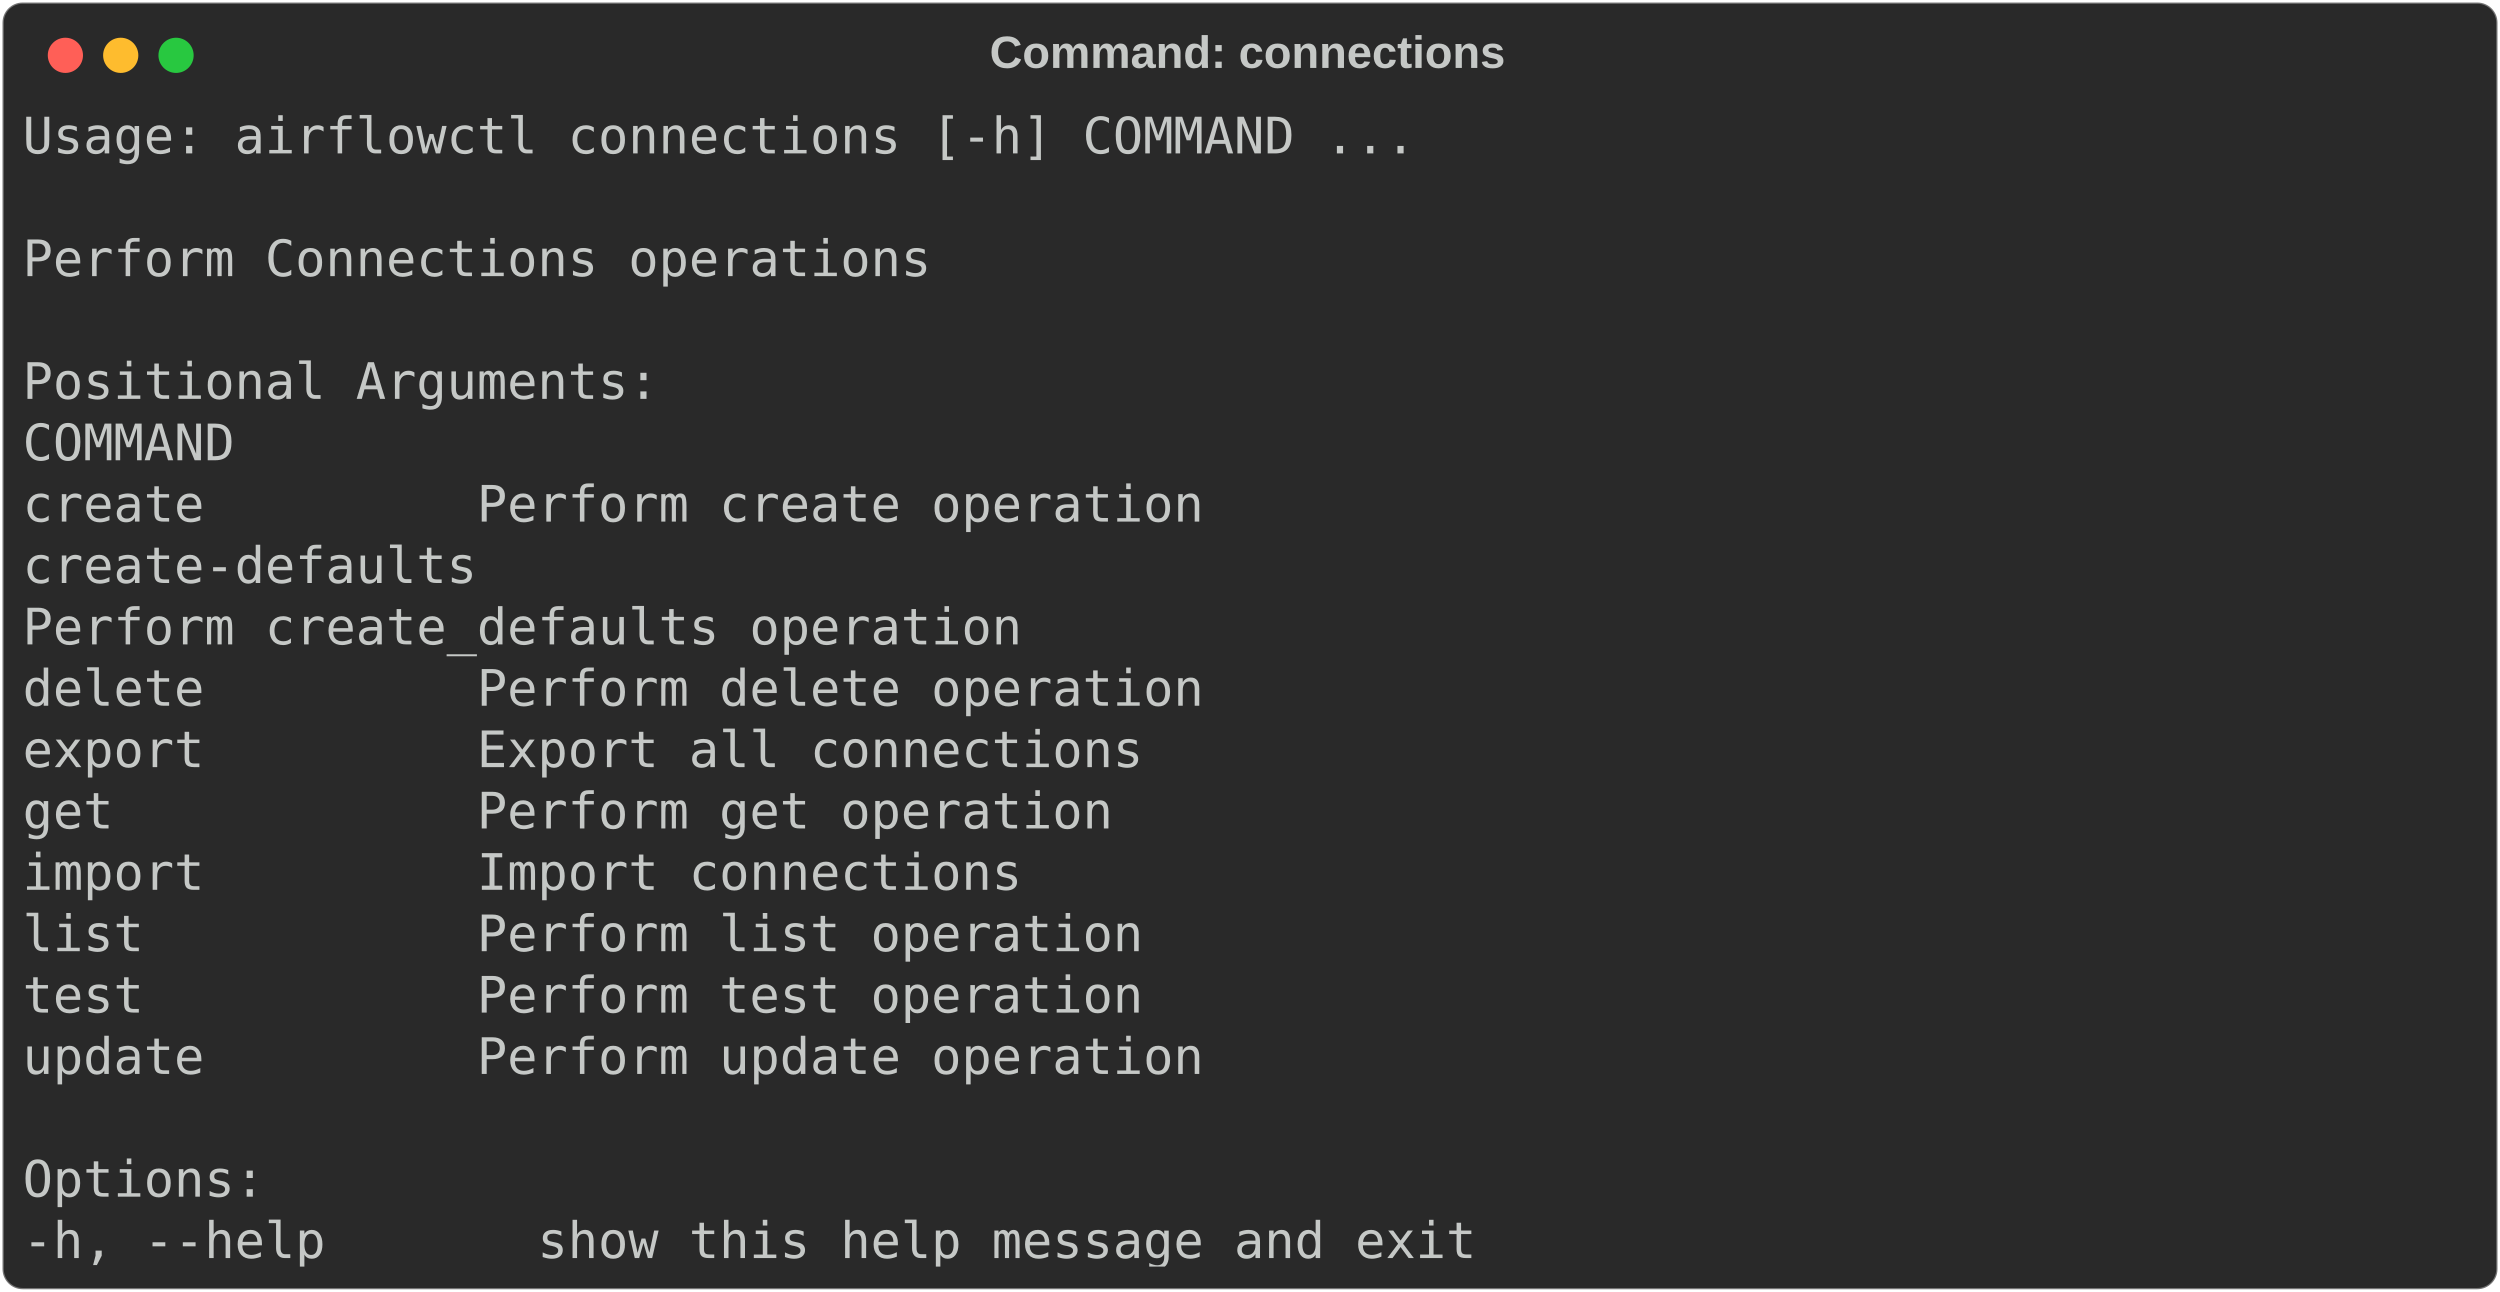
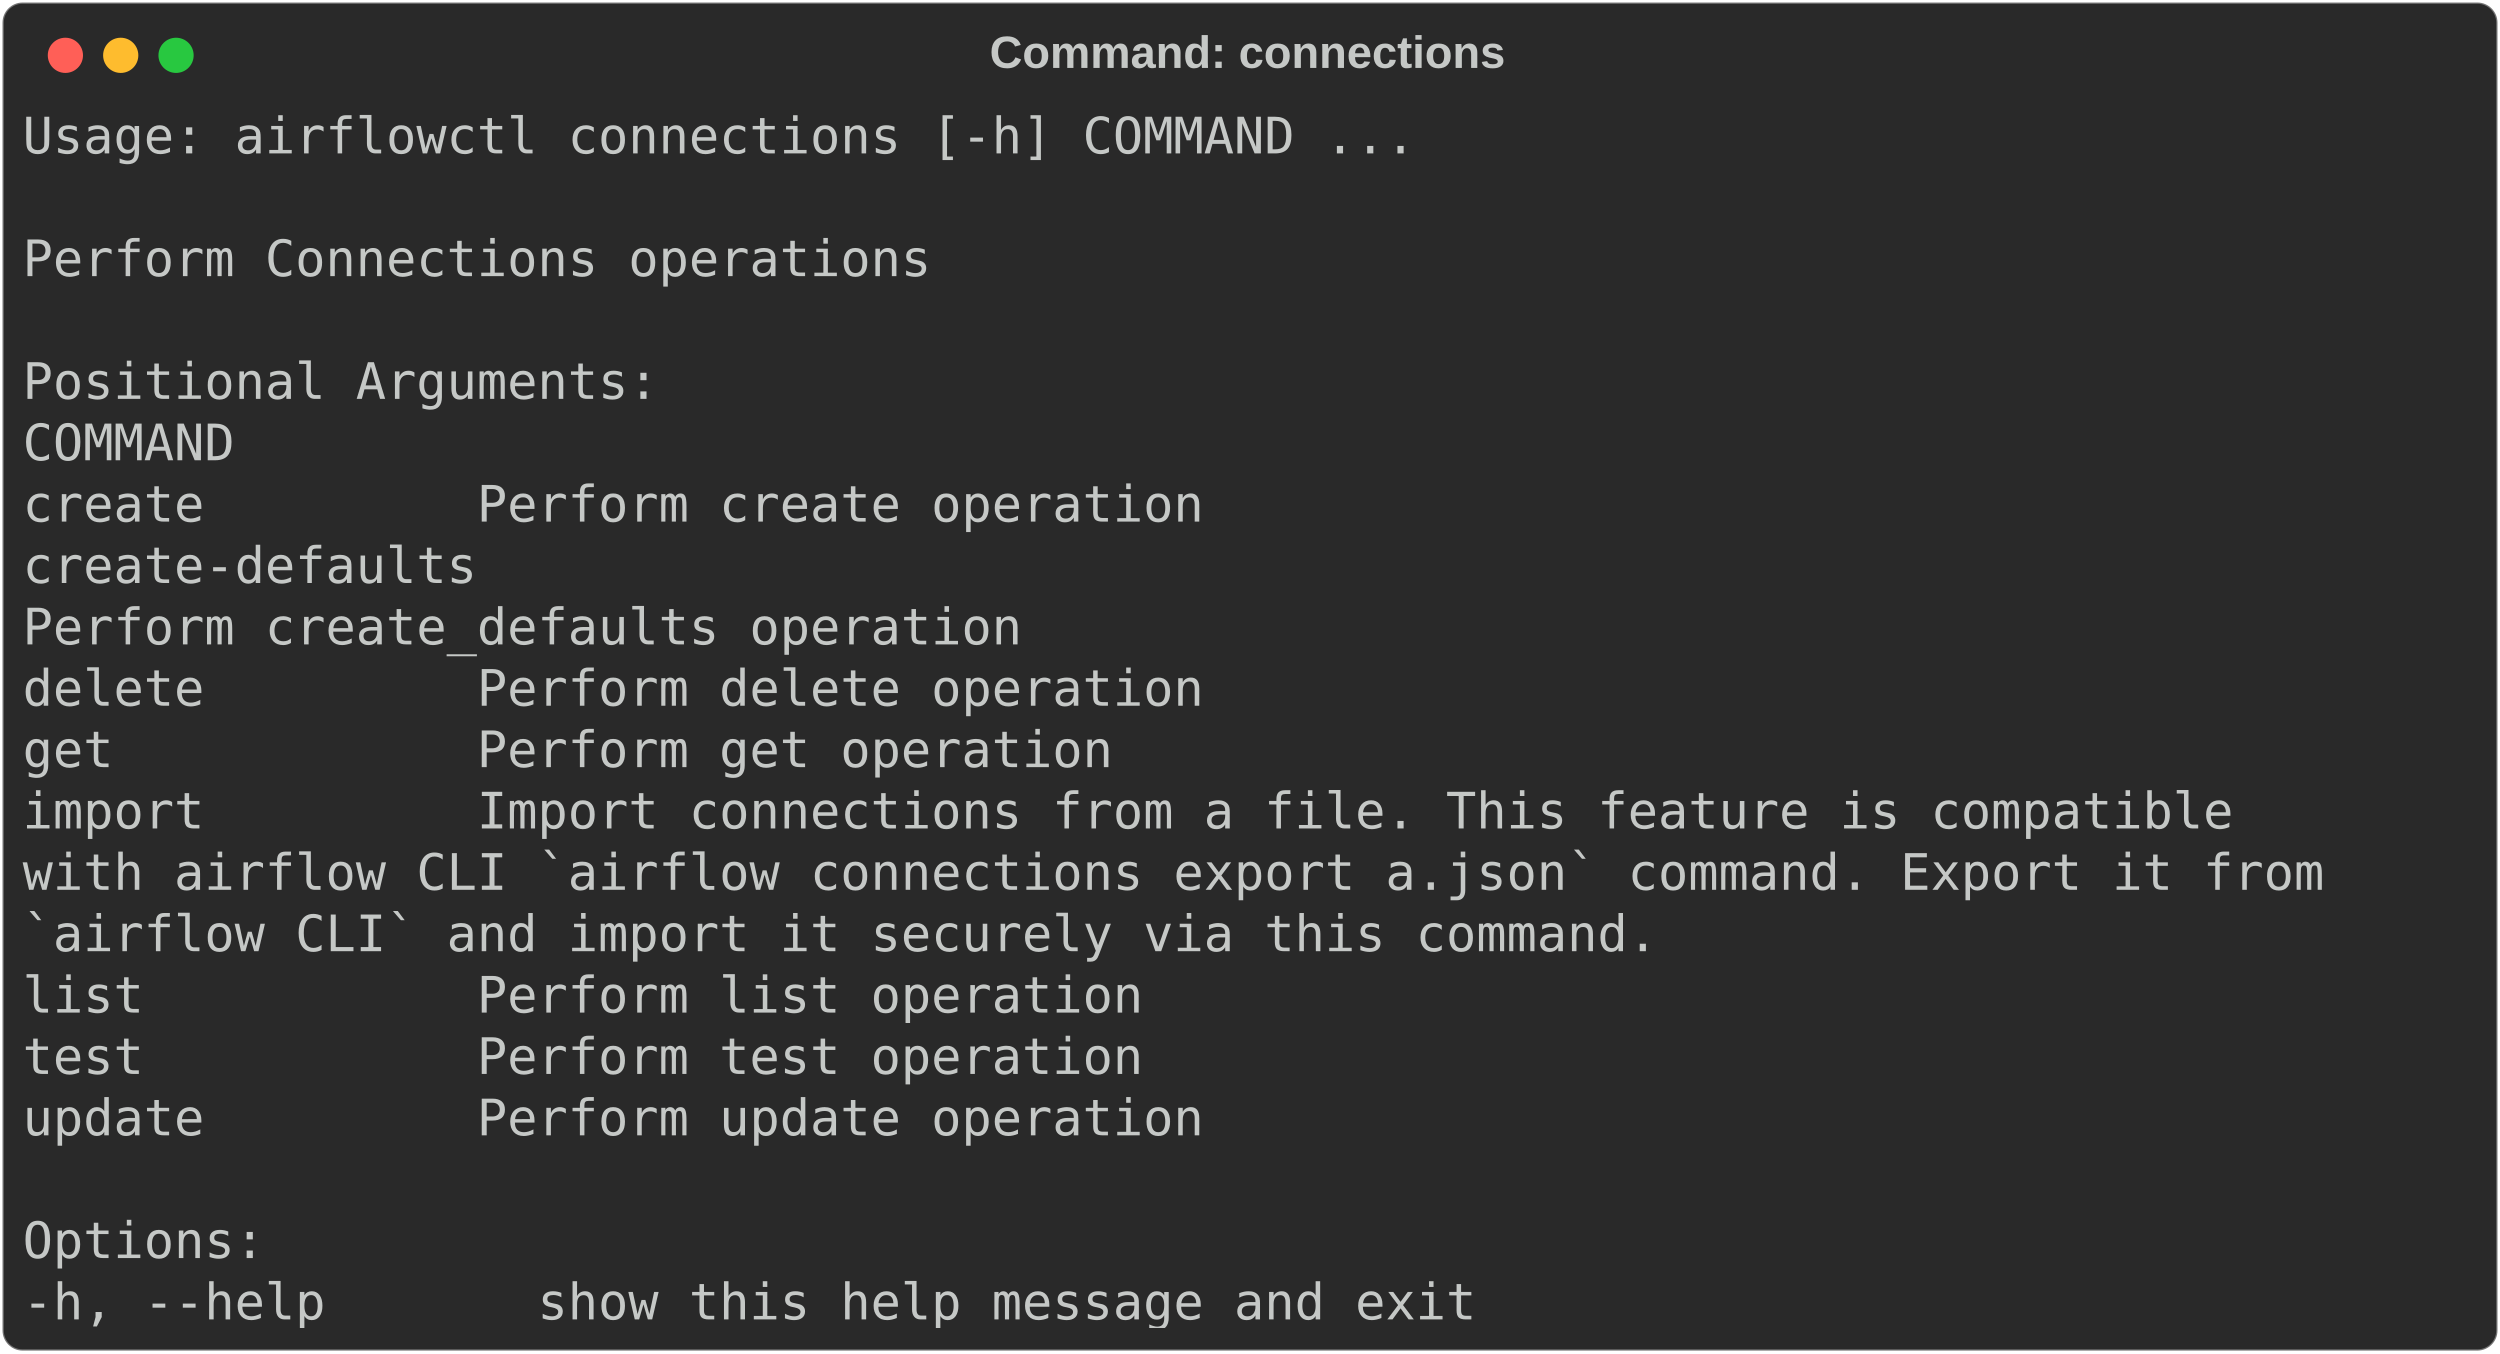
- <svg xmlns="http://www.w3.org/2000/svg" class="rich-terminal" viewBox="0 0 994 513.6">
+ <svg xmlns="http://www.w3.org/2000/svg" class="rich-terminal" viewBox="0 0 994 538.0">
  <style>

    @font-face {
        font-family: "Fira Code";
        src: local("FiraCode-Regular"),
                url("https://cdnjs.cloudflare.com/ajax/libs/firacode/6.2.0/woff2/FiraCode-Regular.woff2") format("woff2"),
                url("https://cdnjs.cloudflare.com/ajax/libs/firacode/6.2.0/woff/FiraCode-Regular.woff") format("woff");
        font-style: normal;
        font-weight: 400;
    }
    @font-face {
        font-family: "Fira Code";
        src: local("FiraCode-Bold"),
                url("https://cdnjs.cloudflare.com/ajax/libs/firacode/6.2.0/woff2/FiraCode-Bold.woff2") format("woff2"),
                url("https://cdnjs.cloudflare.com/ajax/libs/firacode/6.2.0/woff/FiraCode-Bold.woff") format("woff");
        font-style: bold;
        font-weight: 700;
    }

-     .terminal-3301982893-matrix {
+     .terminal-3464592336-matrix {
        font-family: Fira Code, monospace;
        font-size: 20px;
        line-height: 24.4px;
        font-variant-east-asian: full-width;
    }

-     .terminal-3301982893-title {
+     .terminal-3464592336-title {
        font-size: 18px;
        font-weight: bold;
        font-family: arial;
    }

-     .terminal-3301982893-r1 { fill: #c5c8c6 }
+     .terminal-3464592336-r1 { fill: #c5c8c6 }
    </style>
  <defs>
-     <clipPath id="terminal-3301982893-clip-terminal">
-       <rect x="0" y="0" width="975.0" height="462.6" />
+     <clipPath id="terminal-3464592336-clip-terminal">
+       <rect x="0" y="0" width="975.0" height="487.0" />
    </clipPath>
-     <clipPath id="terminal-3301982893-line-0">
+     <clipPath id="terminal-3464592336-line-0">
      <rect x="0" y="1.5" width="976" height="24.65" />
    </clipPath>
-     <clipPath id="terminal-3301982893-line-1">
+     <clipPath id="terminal-3464592336-line-1">
      <rect x="0" y="25.9" width="976" height="24.65" />
    </clipPath>
-     <clipPath id="terminal-3301982893-line-2">
+     <clipPath id="terminal-3464592336-line-2">
      <rect x="0" y="50.3" width="976" height="24.65" />
    </clipPath>
-     <clipPath id="terminal-3301982893-line-3">
+     <clipPath id="terminal-3464592336-line-3">
      <rect x="0" y="74.7" width="976" height="24.65" />
    </clipPath>
-     <clipPath id="terminal-3301982893-line-4">
+     <clipPath id="terminal-3464592336-line-4">
      <rect x="0" y="99.1" width="976" height="24.65" />
    </clipPath>
-     <clipPath id="terminal-3301982893-line-5">
+     <clipPath id="terminal-3464592336-line-5">
      <rect x="0" y="123.5" width="976" height="24.65" />
    </clipPath>
-     <clipPath id="terminal-3301982893-line-6">
+     <clipPath id="terminal-3464592336-line-6">
      <rect x="0" y="147.9" width="976" height="24.65" />
    </clipPath>
-     <clipPath id="terminal-3301982893-line-7">
+     <clipPath id="terminal-3464592336-line-7">
      <rect x="0" y="172.3" width="976" height="24.65" />
    </clipPath>
-     <clipPath id="terminal-3301982893-line-8">
+     <clipPath id="terminal-3464592336-line-8">
      <rect x="0" y="196.7" width="976" height="24.65" />
    </clipPath>
-     <clipPath id="terminal-3301982893-line-9">
+     <clipPath id="terminal-3464592336-line-9">
      <rect x="0" y="221.1" width="976" height="24.65" />
    </clipPath>
-     <clipPath id="terminal-3301982893-line-10">
+     <clipPath id="terminal-3464592336-line-10">
      <rect x="0" y="245.5" width="976" height="24.65" />
    </clipPath>
-     <clipPath id="terminal-3301982893-line-11">
+     <clipPath id="terminal-3464592336-line-11">
      <rect x="0" y="269.9" width="976" height="24.65" />
    </clipPath>
-     <clipPath id="terminal-3301982893-line-12">
+     <clipPath id="terminal-3464592336-line-12">
      <rect x="0" y="294.3" width="976" height="24.65" />
    </clipPath>
-     <clipPath id="terminal-3301982893-line-13">
+     <clipPath id="terminal-3464592336-line-13">
      <rect x="0" y="318.7" width="976" height="24.65" />
    </clipPath>
-     <clipPath id="terminal-3301982893-line-14">
+     <clipPath id="terminal-3464592336-line-14">
      <rect x="0" y="343.1" width="976" height="24.65" />
    </clipPath>
-     <clipPath id="terminal-3301982893-line-15">
+     <clipPath id="terminal-3464592336-line-15">
      <rect x="0" y="367.5" width="976" height="24.65" />
    </clipPath>
-     <clipPath id="terminal-3301982893-line-16">
+     <clipPath id="terminal-3464592336-line-16">
      <rect x="0" y="391.9" width="976" height="24.65" />
    </clipPath>
-     <clipPath id="terminal-3301982893-line-17">
+     <clipPath id="terminal-3464592336-line-17">
      <rect x="0" y="416.3" width="976" height="24.65" />
    </clipPath>
+     <clipPath id="terminal-3464592336-line-18">
+       <rect x="0" y="440.7" width="976" height="24.65" />
+     </clipPath>
  </defs>
-   <rect fill="#292929" stroke="rgba(255,255,255,0.35)" stroke-width="1" x="1" y="1" width="992" height="511.6" rx="8" />
-   <text class="terminal-3301982893-title" fill="#c5c8c6" text-anchor="middle" x="496" y="27">Command: connections</text>
+   <rect fill="#292929" stroke="rgba(255,255,255,0.35)" stroke-width="1" x="1" y="1" width="992" height="536" rx="8" />
+   <text class="terminal-3464592336-title" fill="#c5c8c6" text-anchor="middle" x="496" y="27">Command: connections</text>
  <g transform="translate(26,22)">
    <circle cx="0" cy="0" r="7" fill="#ff5f57" />
    <circle cx="22" cy="0" r="7" fill="#febc2e" />
    <circle cx="44" cy="0" r="7" fill="#28c840" />
  </g>
-   <g transform="translate(9, 41)" clip-path="url(#terminal-3301982893-clip-terminal)">
-     <g class="terminal-3301982893-matrix">
-       <text class="terminal-3301982893-r1" x="0" y="20" textLength="561.2" clip-path="url(#terminal-3301982893-line-0)">Usage: airflowctl connections [-h] COMMAND ...</text>
-       <text class="terminal-3301982893-r1" x="976" y="20" textLength="12.2" clip-path="url(#terminal-3301982893-line-0)">
+   <g transform="translate(9, 41)" clip-path="url(#terminal-3464592336-clip-terminal)">
+     <g class="terminal-3464592336-matrix">
+       <text class="terminal-3464592336-r1" x="0" y="20" textLength="561.2" clip-path="url(#terminal-3464592336-line-0)">Usage: airflowctl connections [-h] COMMAND ...</text>
+       <text class="terminal-3464592336-r1" x="976" y="20" textLength="12.2" clip-path="url(#terminal-3464592336-line-0)">
</text>
-       <text class="terminal-3301982893-r1" x="976" y="44.4" textLength="12.2" clip-path="url(#terminal-3301982893-line-1)">
+       <text class="terminal-3464592336-r1" x="976" y="44.4" textLength="12.2" clip-path="url(#terminal-3464592336-line-1)">
</text>
-       <text class="terminal-3301982893-r1" x="0" y="68.8" textLength="366" clip-path="url(#terminal-3301982893-line-2)">Perform Connections operations</text>
-       <text class="terminal-3301982893-r1" x="976" y="68.8" textLength="12.2" clip-path="url(#terminal-3301982893-line-2)">
+       <text class="terminal-3464592336-r1" x="0" y="68.8" textLength="366" clip-path="url(#terminal-3464592336-line-2)">Perform Connections operations</text>
+       <text class="terminal-3464592336-r1" x="976" y="68.8" textLength="12.2" clip-path="url(#terminal-3464592336-line-2)">
</text>
-       <text class="terminal-3301982893-r1" x="976" y="93.2" textLength="12.2" clip-path="url(#terminal-3301982893-line-3)">
+       <text class="terminal-3464592336-r1" x="976" y="93.2" textLength="12.2" clip-path="url(#terminal-3464592336-line-3)">
</text>
-       <text class="terminal-3301982893-r1" x="0" y="117.6" textLength="256.2" clip-path="url(#terminal-3301982893-line-4)">Positional Arguments:</text>
-       <text class="terminal-3301982893-r1" x="976" y="117.6" textLength="12.2" clip-path="url(#terminal-3301982893-line-4)">
+       <text class="terminal-3464592336-r1" x="0" y="117.6" textLength="256.2" clip-path="url(#terminal-3464592336-line-4)">Positional Arguments:</text>
+       <text class="terminal-3464592336-r1" x="976" y="117.6" textLength="12.2" clip-path="url(#terminal-3464592336-line-4)">
</text>
-       <text class="terminal-3301982893-r1" x="0" y="142" textLength="109.8" clip-path="url(#terminal-3301982893-line-5)">  COMMAND</text>
-       <text class="terminal-3301982893-r1" x="976" y="142" textLength="12.2" clip-path="url(#terminal-3301982893-line-5)">
+       <text class="terminal-3464592336-r1" x="0" y="142" textLength="109.8" clip-path="url(#terminal-3464592336-line-5)">  COMMAND</text>
+       <text class="terminal-3464592336-r1" x="976" y="142" textLength="12.2" clip-path="url(#terminal-3464592336-line-5)">
</text>
-       <text class="terminal-3301982893-r1" x="0" y="166.4" textLength="524.6" clip-path="url(#terminal-3301982893-line-6)">    create         Perform create operation</text>
-       <text class="terminal-3301982893-r1" x="976" y="166.4" textLength="12.2" clip-path="url(#terminal-3301982893-line-6)">
+       <text class="terminal-3464592336-r1" x="0" y="166.4" textLength="524.6" clip-path="url(#terminal-3464592336-line-6)">    create         Perform create operation</text>
+       <text class="terminal-3464592336-r1" x="976" y="166.4" textLength="12.2" clip-path="url(#terminal-3464592336-line-6)">
</text>
-       <text class="terminal-3301982893-r1" x="0" y="190.8" textLength="231.8" clip-path="url(#terminal-3301982893-line-7)">    create-defaults</text>
-       <text class="terminal-3301982893-r1" x="976" y="190.8" textLength="12.2" clip-path="url(#terminal-3301982893-line-7)">
+       <text class="terminal-3464592336-r1" x="0" y="190.8" textLength="231.8" clip-path="url(#terminal-3464592336-line-7)">    create-defaults</text>
+       <text class="terminal-3464592336-r1" x="976" y="190.8" textLength="12.2" clip-path="url(#terminal-3464592336-line-7)">
</text>
-       <text class="terminal-3301982893-r1" x="0" y="215.2" textLength="634.4" clip-path="url(#terminal-3301982893-line-8)">                   Perform create_defaults operation</text>
-       <text class="terminal-3301982893-r1" x="976" y="215.2" textLength="12.2" clip-path="url(#terminal-3301982893-line-8)">
+       <text class="terminal-3464592336-r1" x="0" y="215.2" textLength="634.4" clip-path="url(#terminal-3464592336-line-8)">                   Perform create_defaults operation</text>
+       <text class="terminal-3464592336-r1" x="976" y="215.2" textLength="12.2" clip-path="url(#terminal-3464592336-line-8)">
</text>
-       <text class="terminal-3301982893-r1" x="0" y="239.6" textLength="524.6" clip-path="url(#terminal-3301982893-line-9)">    delete         Perform delete operation</text>
-       <text class="terminal-3301982893-r1" x="976" y="239.6" textLength="12.2" clip-path="url(#terminal-3301982893-line-9)">
+       <text class="terminal-3464592336-r1" x="0" y="239.6" textLength="524.6" clip-path="url(#terminal-3464592336-line-9)">    delete         Perform delete operation</text>
+       <text class="terminal-3464592336-r1" x="976" y="239.6" textLength="12.2" clip-path="url(#terminal-3464592336-line-9)">
</text>
-       <text class="terminal-3301982893-r1" x="0" y="264" textLength="500.2" clip-path="url(#terminal-3301982893-line-10)">    export         Export all connections</text>
-       <text class="terminal-3301982893-r1" x="976" y="264" textLength="12.2" clip-path="url(#terminal-3301982893-line-10)">
+       <text class="terminal-3464592336-r1" x="0" y="264" textLength="488" clip-path="url(#terminal-3464592336-line-10)">    get            Perform get operation</text>
+       <text class="terminal-3464592336-r1" x="976" y="264" textLength="12.2" clip-path="url(#terminal-3464592336-line-10)">
</text>
-       <text class="terminal-3301982893-r1" x="0" y="288.4" textLength="488" clip-path="url(#terminal-3301982893-line-11)">    get            Perform get operation</text>
-       <text class="terminal-3301982893-r1" x="976" y="288.4" textLength="12.2" clip-path="url(#terminal-3301982893-line-11)">
+       <text class="terminal-3464592336-r1" x="0" y="288.4" textLength="951.6" clip-path="url(#terminal-3464592336-line-11)">    import         Import connections from a file. This feature is compatible </text>
+       <text class="terminal-3464592336-r1" x="976" y="288.4" textLength="12.2" clip-path="url(#terminal-3464592336-line-11)">
</text>
-       <text class="terminal-3301982893-r1" x="0" y="312.8" textLength="451.4" clip-path="url(#terminal-3301982893-line-12)">    import         Import connections</text>
-       <text class="terminal-3301982893-r1" x="976" y="312.8" textLength="12.2" clip-path="url(#terminal-3301982893-line-12)">
+       <text class="terminal-3464592336-r1" x="0" y="312.8" textLength="939.4" clip-path="url(#terminal-3464592336-line-12)">with airflow CLI `airflow connections export a.json` command. Export it from </text>
+       <text class="terminal-3464592336-r1" x="976" y="312.8" textLength="12.2" clip-path="url(#terminal-3464592336-line-12)">
</text>
-       <text class="terminal-3301982893-r1" x="0" y="337.2" textLength="500.2" clip-path="url(#terminal-3301982893-line-13)">    list           Perform list operation</text>
-       <text class="terminal-3301982893-r1" x="976" y="337.2" textLength="12.2" clip-path="url(#terminal-3301982893-line-13)">
+       <text class="terminal-3464592336-r1" x="0" y="337.2" textLength="658.8" clip-path="url(#terminal-3464592336-line-13)">`airflow CLI` and import it securely via this command.</text>
+       <text class="terminal-3464592336-r1" x="976" y="337.2" textLength="12.2" clip-path="url(#terminal-3464592336-line-13)">
</text>
-       <text class="terminal-3301982893-r1" x="0" y="361.6" textLength="500.2" clip-path="url(#terminal-3301982893-line-14)">    test           Perform test operation</text>
-       <text class="terminal-3301982893-r1" x="976" y="361.6" textLength="12.2" clip-path="url(#terminal-3301982893-line-14)">
+       <text class="terminal-3464592336-r1" x="0" y="361.6" textLength="500.2" clip-path="url(#terminal-3464592336-line-14)">    list           Perform list operation</text>
+       <text class="terminal-3464592336-r1" x="976" y="361.6" textLength="12.2" clip-path="url(#terminal-3464592336-line-14)">
</text>
-       <text class="terminal-3301982893-r1" x="0" y="386" textLength="524.6" clip-path="url(#terminal-3301982893-line-15)">    update         Perform update operation</text>
-       <text class="terminal-3301982893-r1" x="976" y="386" textLength="12.2" clip-path="url(#terminal-3301982893-line-15)">
+       <text class="terminal-3464592336-r1" x="0" y="386" textLength="500.2" clip-path="url(#terminal-3464592336-line-15)">    test           Perform test operation</text>
+       <text class="terminal-3464592336-r1" x="976" y="386" textLength="12.2" clip-path="url(#terminal-3464592336-line-15)">
</text>
-       <text class="terminal-3301982893-r1" x="976" y="410.4" textLength="12.2" clip-path="url(#terminal-3301982893-line-16)">
+       <text class="terminal-3464592336-r1" x="0" y="410.4" textLength="524.6" clip-path="url(#terminal-3464592336-line-16)">    update         Perform update operation</text>
+       <text class="terminal-3464592336-r1" x="976" y="410.4" textLength="12.2" clip-path="url(#terminal-3464592336-line-16)">
</text>
-       <text class="terminal-3301982893-r1" x="0" y="434.8" textLength="97.6" clip-path="url(#terminal-3301982893-line-17)">Options:</text>
-       <text class="terminal-3301982893-r1" x="976" y="434.8" textLength="12.2" clip-path="url(#terminal-3301982893-line-17)">
+       <text class="terminal-3464592336-r1" x="976" y="434.8" textLength="12.2" clip-path="url(#terminal-3464592336-line-17)">
</text>
-       <text class="terminal-3301982893-r1" x="0" y="459.2" textLength="610" clip-path="url(#terminal-3301982893-line-18)">  -h, --help       show this help message and exit</text>
-       <text class="terminal-3301982893-r1" x="976" y="459.2" textLength="12.2" clip-path="url(#terminal-3301982893-line-18)">
+       <text class="terminal-3464592336-r1" x="0" y="459.2" textLength="97.6" clip-path="url(#terminal-3464592336-line-18)">Options:</text>
+       <text class="terminal-3464592336-r1" x="976" y="459.2" textLength="12.2" clip-path="url(#terminal-3464592336-line-18)">
+ </text>
+       <text class="terminal-3464592336-r1" x="0" y="483.6" textLength="610" clip-path="url(#terminal-3464592336-line-19)">  -h, --help       show this help message and exit</text>
+       <text class="terminal-3464592336-r1" x="976" y="483.6" textLength="12.2" clip-path="url(#terminal-3464592336-line-19)">
</text>
    </g>
  </g>
</svg>
